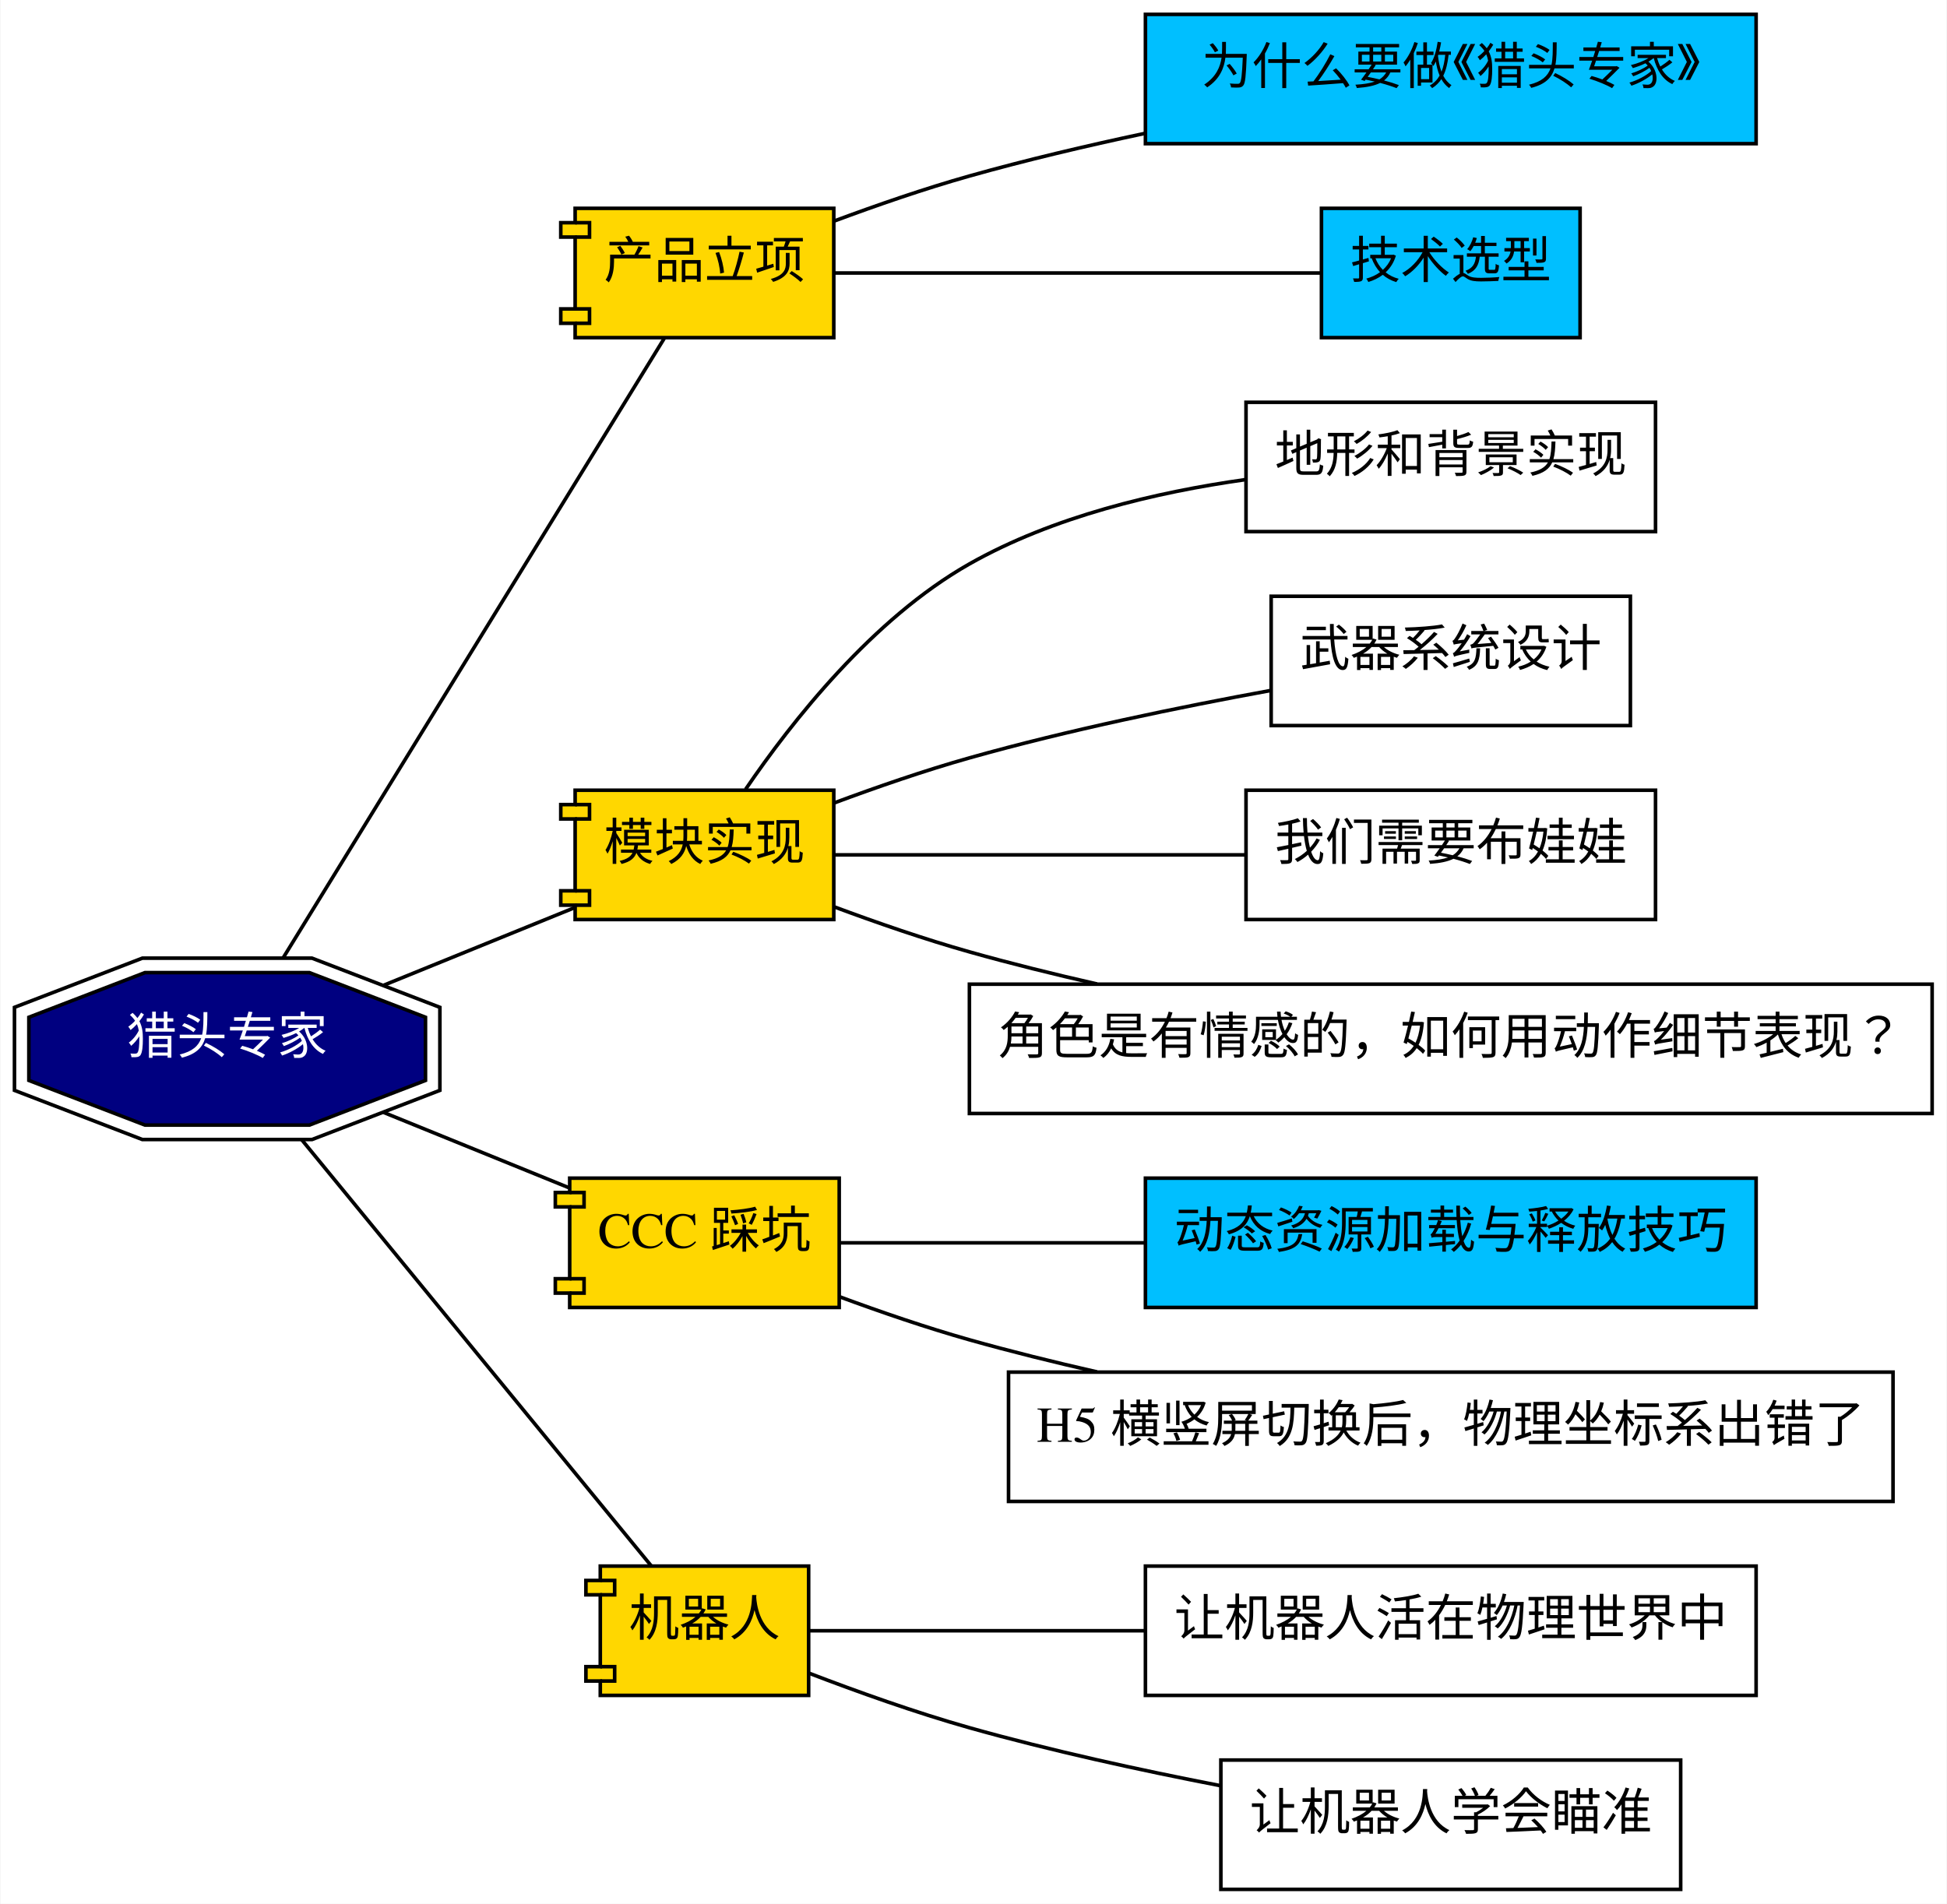
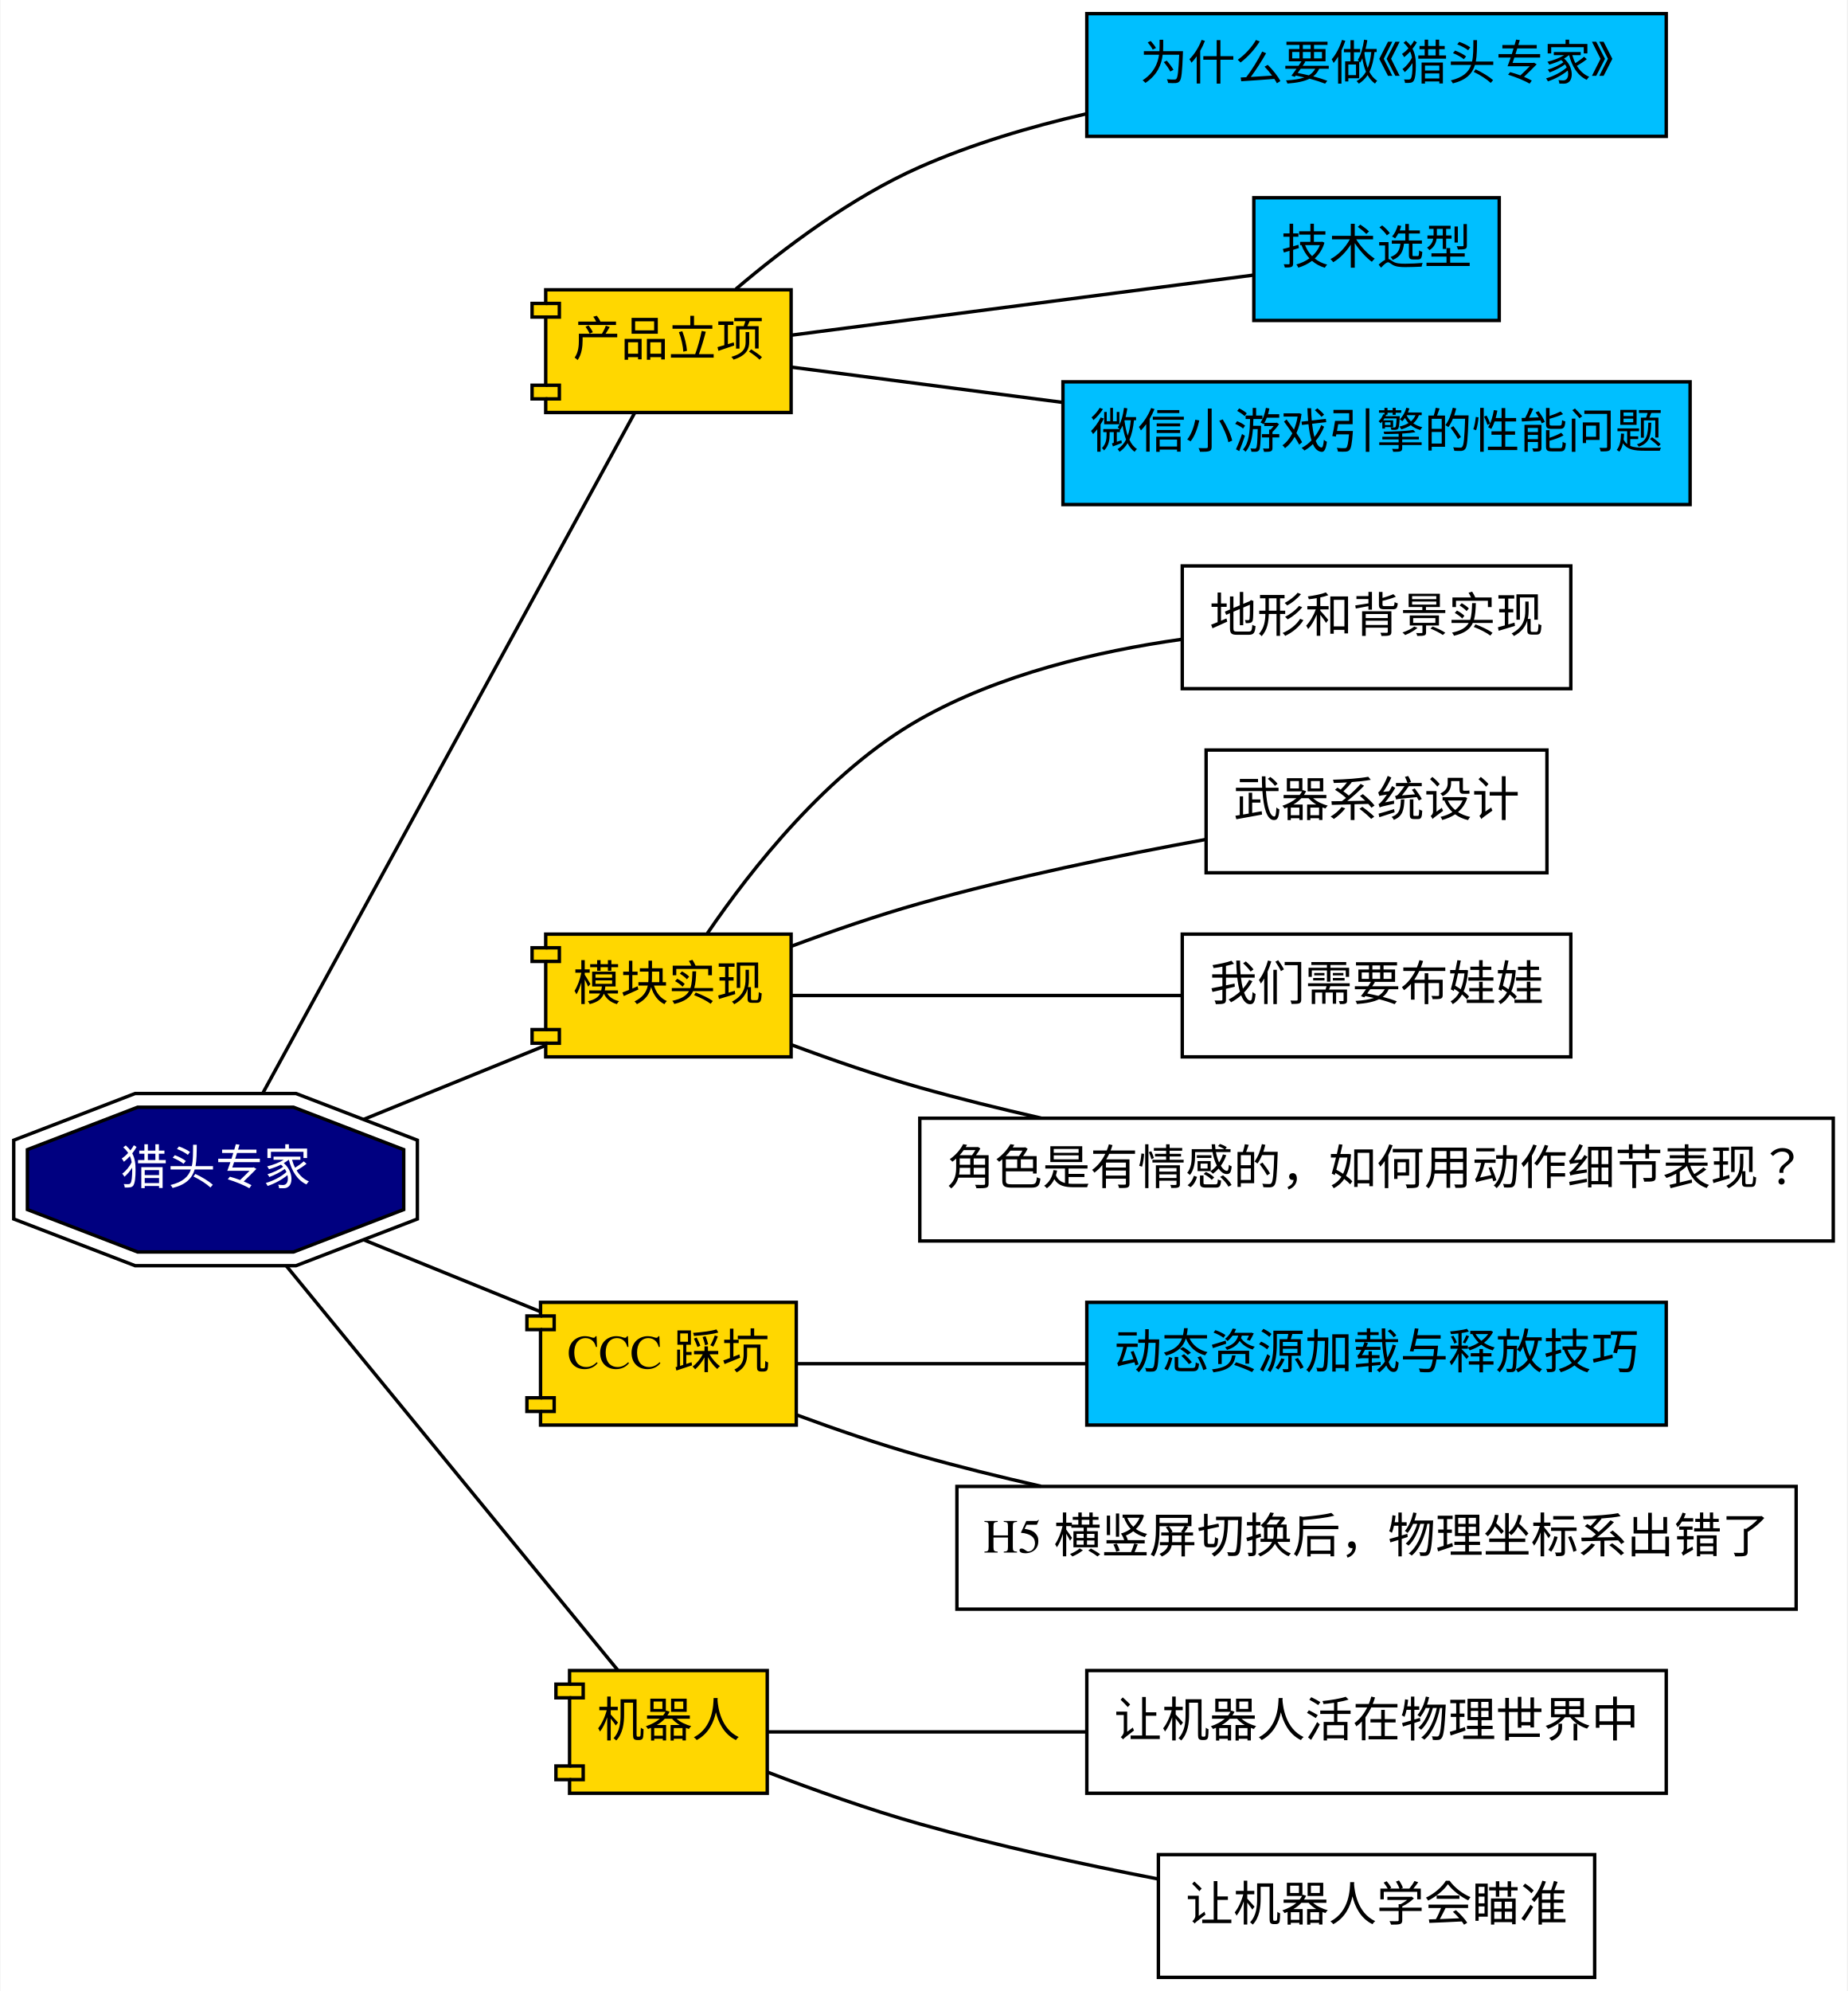
- <svg xmlns="http://www.w3.org/2000/svg" width="542pt" height="530pt" viewBox="0.00 0.00 541.73 530.00">
-   <g id="graph0" class="graph" transform="scale(1 1) rotate(0) translate(4 526)">
-     <polygon fill="#ffffff" stroke="transparent" points="-4,4 -4,-526 537.726,-526 537.726,4 -4,4" />
+ <svg xmlns="http://www.w3.org/2000/svg" width="542pt" height="584pt" viewBox="0.00 0.00 541.73 584.00">
+   <g id="graph0" class="graph" transform="scale(1 1) rotate(0) translate(4 580)">
+     <polygon fill="#ffffff" stroke="transparent" points="-4,4 -4,-580 537.726,-580 537.726,4 -4,4" />
    <g id="node1" class="node">
      <polygon fill="#000080" stroke="#000000" points="114.312,-225.207 114.312,-242.793 81.973,-255.229 36.239,-255.229 3.901,-242.793 3.901,-225.207 36.239,-212.771 81.973,-212.771 114.312,-225.207" />
      <polygon fill="none" stroke="#000000" points="118.319,-222.443 118.319,-245.557 82.715,-259.249 35.498,-259.249 -.107,-245.557 -.107,-222.443 35.498,-208.751 82.715,-208.751 118.319,-222.443" />
      <text text-anchor="middle" x="59.106" y="-232.6" font-family="Times,serif" font-size="14.00" fill="#ffffff">猎头专家</text>
    </g>
    <g id="node2" class="node">
-       <polygon fill="#ffd700" stroke="#000000" points="227.97,-468 155.97,-468 155.97,-464 151.97,-464 151.97,-460 155.97,-460 155.97,-440 151.97,-440 151.97,-436 155.97,-436 155.97,-432 227.97,-432 227.97,-468" />
-       <polyline fill="none" stroke="#000000" points="155.97,-464 159.97,-464 159.97,-460 155.97,-460 " />
-       <polyline fill="none" stroke="#000000" points="155.97,-440 159.97,-440 159.97,-436 155.97,-436 " />
-       <text text-anchor="middle" x="191.97" y="-448.6" font-family="Times,serif" font-size="14.00" fill="#000000">产品立项</text>
+       <polygon fill="#ffd700" stroke="#000000" points="227.97,-495 155.97,-495 155.97,-491 151.97,-491 151.97,-487 155.97,-487 155.97,-467 151.97,-467 151.97,-463 155.97,-463 155.97,-459 227.97,-459 227.97,-495" />
+       <polyline fill="none" stroke="#000000" points="155.97,-491 159.97,-491 159.97,-487 155.97,-487 " />
+       <polyline fill="none" stroke="#000000" points="155.97,-467 159.97,-467 159.97,-463 155.97,-463 " />
+       <text text-anchor="middle" x="191.97" y="-475.6" font-family="Times,serif" font-size="14.00" fill="#000000">产品立项</text>
    </g>
    <g id="edge1" class="edge">
-       <path fill="none" stroke="#000000" d="M74.608,-259.201C101.715,-303.27 157.097,-393.307 180.801,-431.843" />
+       <path fill="none" stroke="#000000" d="M73.074,-259.546C100.057,-308.897 158.746,-416.235 182.097,-458.944" />
    </g>
    <g id="node3" class="node">
      <polygon fill="#ffd700" stroke="#000000" points="227.97,-306 155.97,-306 155.97,-302 151.97,-302 151.97,-298 155.97,-298 155.97,-278 151.97,-278 151.97,-274 155.97,-274 155.97,-270 227.97,-270 227.97,-306" />
      <polyline fill="none" stroke="#000000" points="155.97,-302 159.97,-302 159.97,-298 155.97,-298 " />
      <polyline fill="none" stroke="#000000" points="155.97,-278 159.97,-278 159.97,-274 155.97,-274 " />
      <text text-anchor="middle" x="191.97" y="-286.6" font-family="Times,serif" font-size="14.00" fill="#000000">模块实现</text>
    </g>
    <g id="edge3" class="edge">
      <path fill="none" stroke="#000000" d="M102.611,-251.682C119.866,-258.695 139.474,-266.664 155.916,-273.347" />
    </g>
    <g id="node4" class="node">
      <polygon fill="#ffd700" stroke="#000000" points="229.485,-198 154.454,-198 154.454,-194 150.454,-194 150.454,-190 154.454,-190 154.454,-170 150.454,-170 150.454,-166 154.454,-166 154.454,-162 229.485,-162 229.485,-198" />
      <polyline fill="none" stroke="#000000" points="154.454,-194 158.454,-194 158.454,-190 154.454,-190 " />
      <polyline fill="none" stroke="#000000" points="154.454,-170 158.454,-170 158.454,-166 154.454,-166 " />
      <text text-anchor="middle" x="191.97" y="-178.6" font-family="Times,serif" font-size="14.00" fill="#000000">CCC 踩坑</text>
    </g>
    <g id="edge2" class="edge">
      <path fill="none" stroke="#000000" d="M102.611,-216.318C119.261,-209.551 138.1,-201.894 154.174,-195.361" />
    </g>
    <g id="node5" class="node">
      <polygon fill="#ffd700" stroke="#000000" points="220.97,-90 162.97,-90 162.97,-86 158.97,-86 158.97,-82 162.97,-82 162.97,-62 158.97,-62 158.97,-58 162.97,-58 162.97,-54 220.97,-54 220.97,-90" />
      <polyline fill="none" stroke="#000000" points="162.97,-86 166.97,-86 166.97,-82 162.97,-82 " />
      <polyline fill="none" stroke="#000000" points="162.97,-62 166.97,-62 166.97,-58 162.97,-58 " />
      <text text-anchor="middle" x="191.97" y="-70.6" font-family="Times,serif" font-size="14.00" fill="#000000">机器人</text>
    </g>
    <g id="edge4" class="edge">
      <path fill="none" stroke="#000000" d="M79.866,-208.688C106.87,-175.762 153.389,-119.041 177.115,-90.112" />
    </g>
    <g id="node6" class="node">
-       <polygon fill="#00bfff" stroke="#000000" points="484.726,-522 314.726,-522 314.726,-486 484.726,-486 484.726,-522" />
-       <text text-anchor="middle" x="399.726" y="-502.6" font-family="Times,serif" font-size="14.00" fill="#000000">为什么要做《猎头专家》</text>
+       <polygon fill="#00bfff" stroke="#000000" points="484.726,-576 314.726,-576 314.726,-540 484.726,-540 484.726,-576" />
+       <text text-anchor="middle" x="399.726" y="-556.6" font-family="Times,serif" font-size="14.00" fill="#000000">为什么要做《猎头专家》</text>
    </g>
    <g id="edge5" class="edge">
-       <path fill="none" stroke="#000000" d="M228,-464.433C239.887,-468.859 253.259,-473.484 265.726,-477 281.372,-481.412 298.239,-485.397 314.554,-488.866" />
+       <path fill="none" stroke="#000000" d="M211.763,-495.209C225.821,-507.161 245.688,-522.162 265.726,-531 280.926,-537.704 297.832,-542.76 314.375,-546.569" />
    </g>
    <g id="node7" class="node">
-       <polygon fill="#00bfff" stroke="#000000" points="435.726,-468 363.726,-468 363.726,-432 435.726,-432 435.726,-468" />
-       <text text-anchor="middle" x="399.726" y="-448.6" font-family="Times,serif" font-size="14.00" fill="#000000">技术选型</text>
+       <polygon fill="#00bfff" stroke="#000000" points="435.726,-522 363.726,-522 363.726,-486 435.726,-486 435.726,-522" />
+       <text text-anchor="middle" x="399.726" y="-502.6" font-family="Times,serif" font-size="14.00" fill="#000000">技术选型</text>
    </g>
    <g id="edge6" class="edge">
-       <path fill="none" stroke="#000000" d="M228.158,-450C266.174,-450 325.614,-450 363.605,-450" />
+       <path fill="none" stroke="#000000" d="M228.158,-481.703C266.174,-486.644 325.614,-494.368 363.605,-499.306" />
    </g>
    <g id="node8" class="node">
+       <polygon fill="#00bfff" stroke="#000000" points="491.726,-468 307.726,-468 307.726,-432 491.726,-432 491.726,-468" />
+       <text text-anchor="middle" x="399.726" y="-448.6" font-family="Times,serif" font-size="14.00" fill="#000000">微信小游戏引擎的性能问题</text>
+     </g>
+     <g id="edge7" class="edge">
+       <path fill="none" stroke="#000000" d="M228.158,-472.297C250.247,-469.426 279.569,-465.616 307.713,-461.958" />
+     </g>
+     <g id="node9" class="node">
      <polygon fill="#ffffff" stroke="#000000" points="456.726,-414 342.726,-414 342.726,-378 456.726,-378 456.726,-414" />
      <text text-anchor="middle" x="399.726" y="-394.6" font-family="Times,serif" font-size="14.00" fill="#000000">地形和背景实现</text>
    </g>
-     <g id="edge7" class="edge">
+     <g id="edge8" class="edge">
      <path fill="none" stroke="#000000" d="M203.42,-306.252C216.228,-325.058 238.754,-353.717 265.726,-369 288.955,-382.161 317.646,-388.969 342.512,-392.466" />
    </g>
-     <g id="node9" class="node">
+     <g id="node10" class="node">
      <polygon fill="#ffffff" stroke="#000000" points="449.726,-360 349.726,-360 349.726,-324 449.726,-324 449.726,-360" />
      <text text-anchor="middle" x="399.726" y="-340.6" font-family="Times,serif" font-size="14.00" fill="#000000">武器系统设计</text>
    </g>
-     <g id="edge8" class="edge">
+     <g id="edge9" class="edge">
      <path fill="none" stroke="#000000" d="M228,-302.433C239.887,-306.859 253.259,-311.484 265.726,-315 293.135,-322.73 324.292,-329.145 349.66,-333.781" />
    </g>
-     <g id="node10" class="node">
+     <g id="node11" class="node">
      <polygon fill="#ffffff" stroke="#000000" points="456.726,-306 342.726,-306 342.726,-270 456.726,-270 456.726,-306" />
      <text text-anchor="middle" x="399.726" y="-286.6" font-family="Times,serif" font-size="14.00" fill="#000000">我们需要布娃娃</text>
    </g>
-     <g id="edge9" class="edge">
+     <g id="edge10" class="edge">
      <path fill="none" stroke="#000000" d="M228.158,-288C259.664,-288 305.884,-288 342.415,-288" />
    </g>
-     <g id="node11" class="node">
+     <g id="node12" class="node">
      <polygon fill="#ffffff" stroke="#000000" points="533.726,-252 265.726,-252 265.726,-216 533.726,-216 533.726,-252" />
      <text text-anchor="middle" x="399.726" y="-232.6" font-family="Times,serif" font-size="14.00" fill="#000000">角色是有情感的，如何用动作细节表现？</text>
    </g>
-     <g id="edge10" class="edge">
+     <g id="edge11" class="edge">
      <path fill="none" stroke="#000000" d="M228,-273.567C239.887,-269.141 253.259,-264.516 265.726,-261 277.147,-257.779 289.218,-254.787 301.25,-252.056" />
    </g>
-     <g id="node14" class="node">
+     <g id="node15" class="node">
      <polygon fill="#00bfff" stroke="#000000" points="484.726,-198 314.726,-198 314.726,-162 484.726,-162 484.726,-198" />
      <text text-anchor="middle" x="399.726" y="-178.6" font-family="Times,serif" font-size="14.00" fill="#000000">动态资源加载与释放技巧</text>
    </g>
-     <g id="edge13" class="edge">
+     <g id="edge14" class="edge">
      <path fill="none" stroke="#000000" d="M229.593,-180C253.33,-180 284.99,-180 314.558,-180" />
    </g>
-     <g id="node15" class="node">
+     <g id="node16" class="node">
      <polygon fill="#ffffff" stroke="#000000" points="522.837,-144 276.616,-144 276.616,-108 522.837,-108 522.837,-144" />
      <text text-anchor="middle" x="399.726" y="-124.6" font-family="Times,serif" font-size="14.00" fill="#000000">H5 横竖屏切换后，物理坐标系出错了</text>
    </g>
-     <g id="edge14" class="edge">
+     <g id="edge15" class="edge">
      <path fill="none" stroke="#000000" d="M229.509,-165.007C241.012,-160.753 253.784,-156.368 265.726,-153 277.147,-149.779 289.218,-146.787 301.25,-144.056" />
    </g>
-     <g id="node12" class="node">
+     <g id="node13" class="node">
      <polygon fill="#ffffff" stroke="#000000" points="484.726,-90 314.726,-90 314.726,-54 484.726,-54 484.726,-90" />
      <text text-anchor="middle" x="399.726" y="-70.6" font-family="Times,serif" font-size="14.00" fill="#000000">让机器人活在物理世界中</text>
    </g>
-     <g id="edge11" class="edge">
+     <g id="edge12" class="edge">
      <path fill="none" stroke="#000000" d="M221.296,-72C245.567,-72 281.317,-72 314.454,-72" />
    </g>
-     <g id="node13" class="node">
+     <g id="node14" class="node">
      <polygon fill="#ffffff" stroke="#000000" points="463.726,-36 335.726,-36 335.726,0 463.726,0 463.726,-36" />
      <text text-anchor="middle" x="399.726" y="-16.6" font-family="Times,serif" font-size="14.00" fill="#000000">让机器人学会瞄准</text>
    </g>
-     <g id="edge12" class="edge">
+     <g id="edge13" class="edge">
      <path fill="none" stroke="#000000" d="M221.064,-60.189C234.502,-55.035 250.765,-49.219 265.726,-45 288.224,-38.655 313.248,-33.196 335.522,-28.88" />
    </g>
  </g>
</svg>
